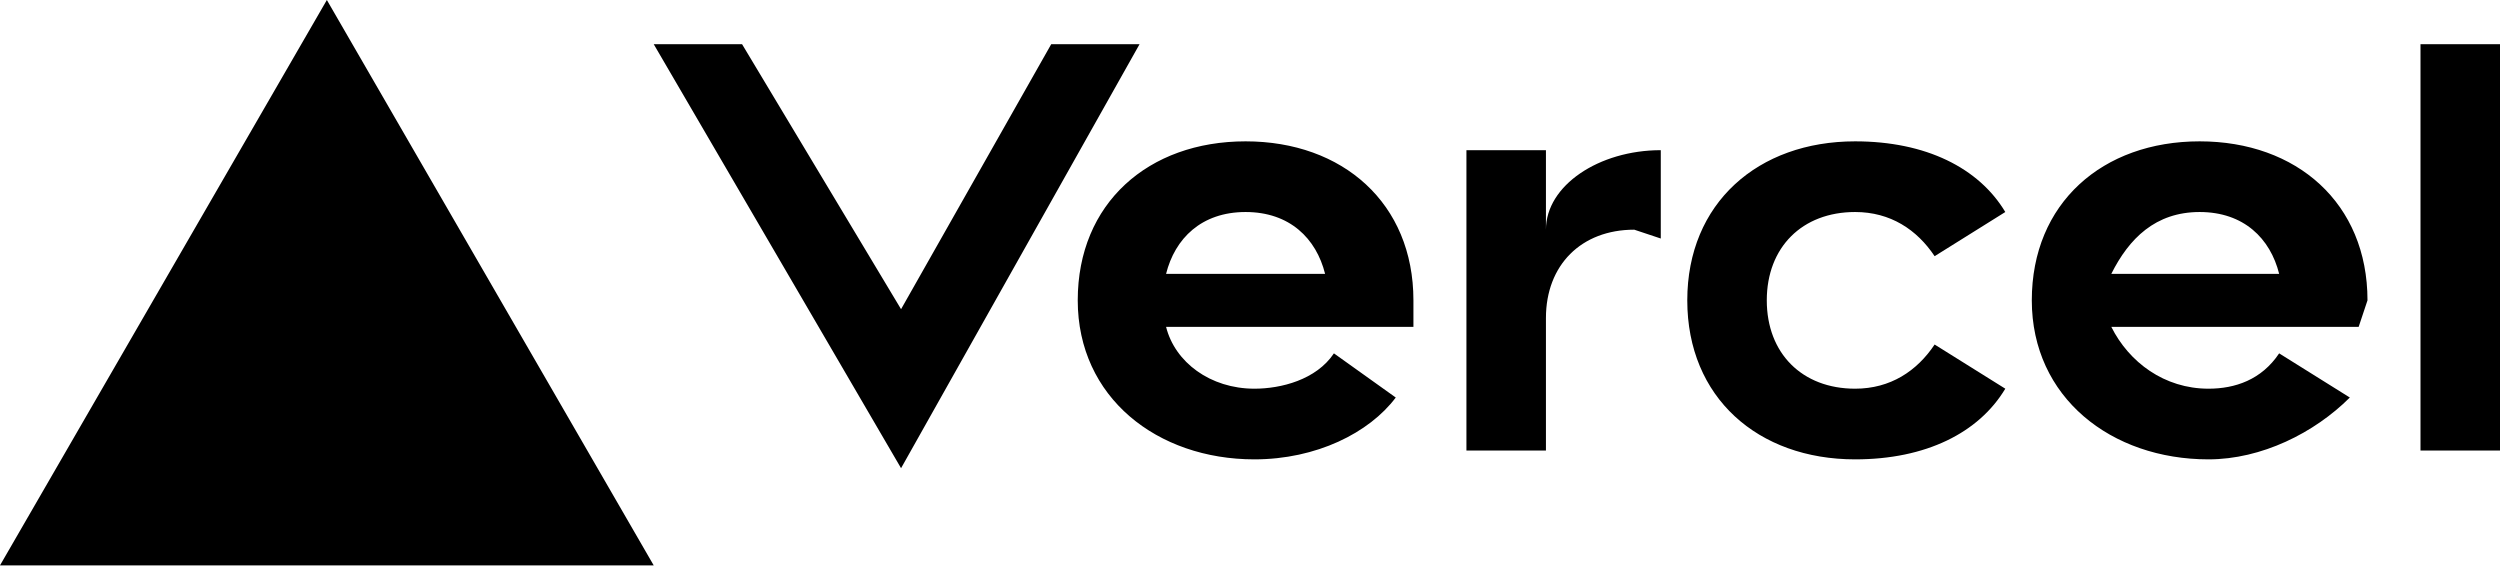
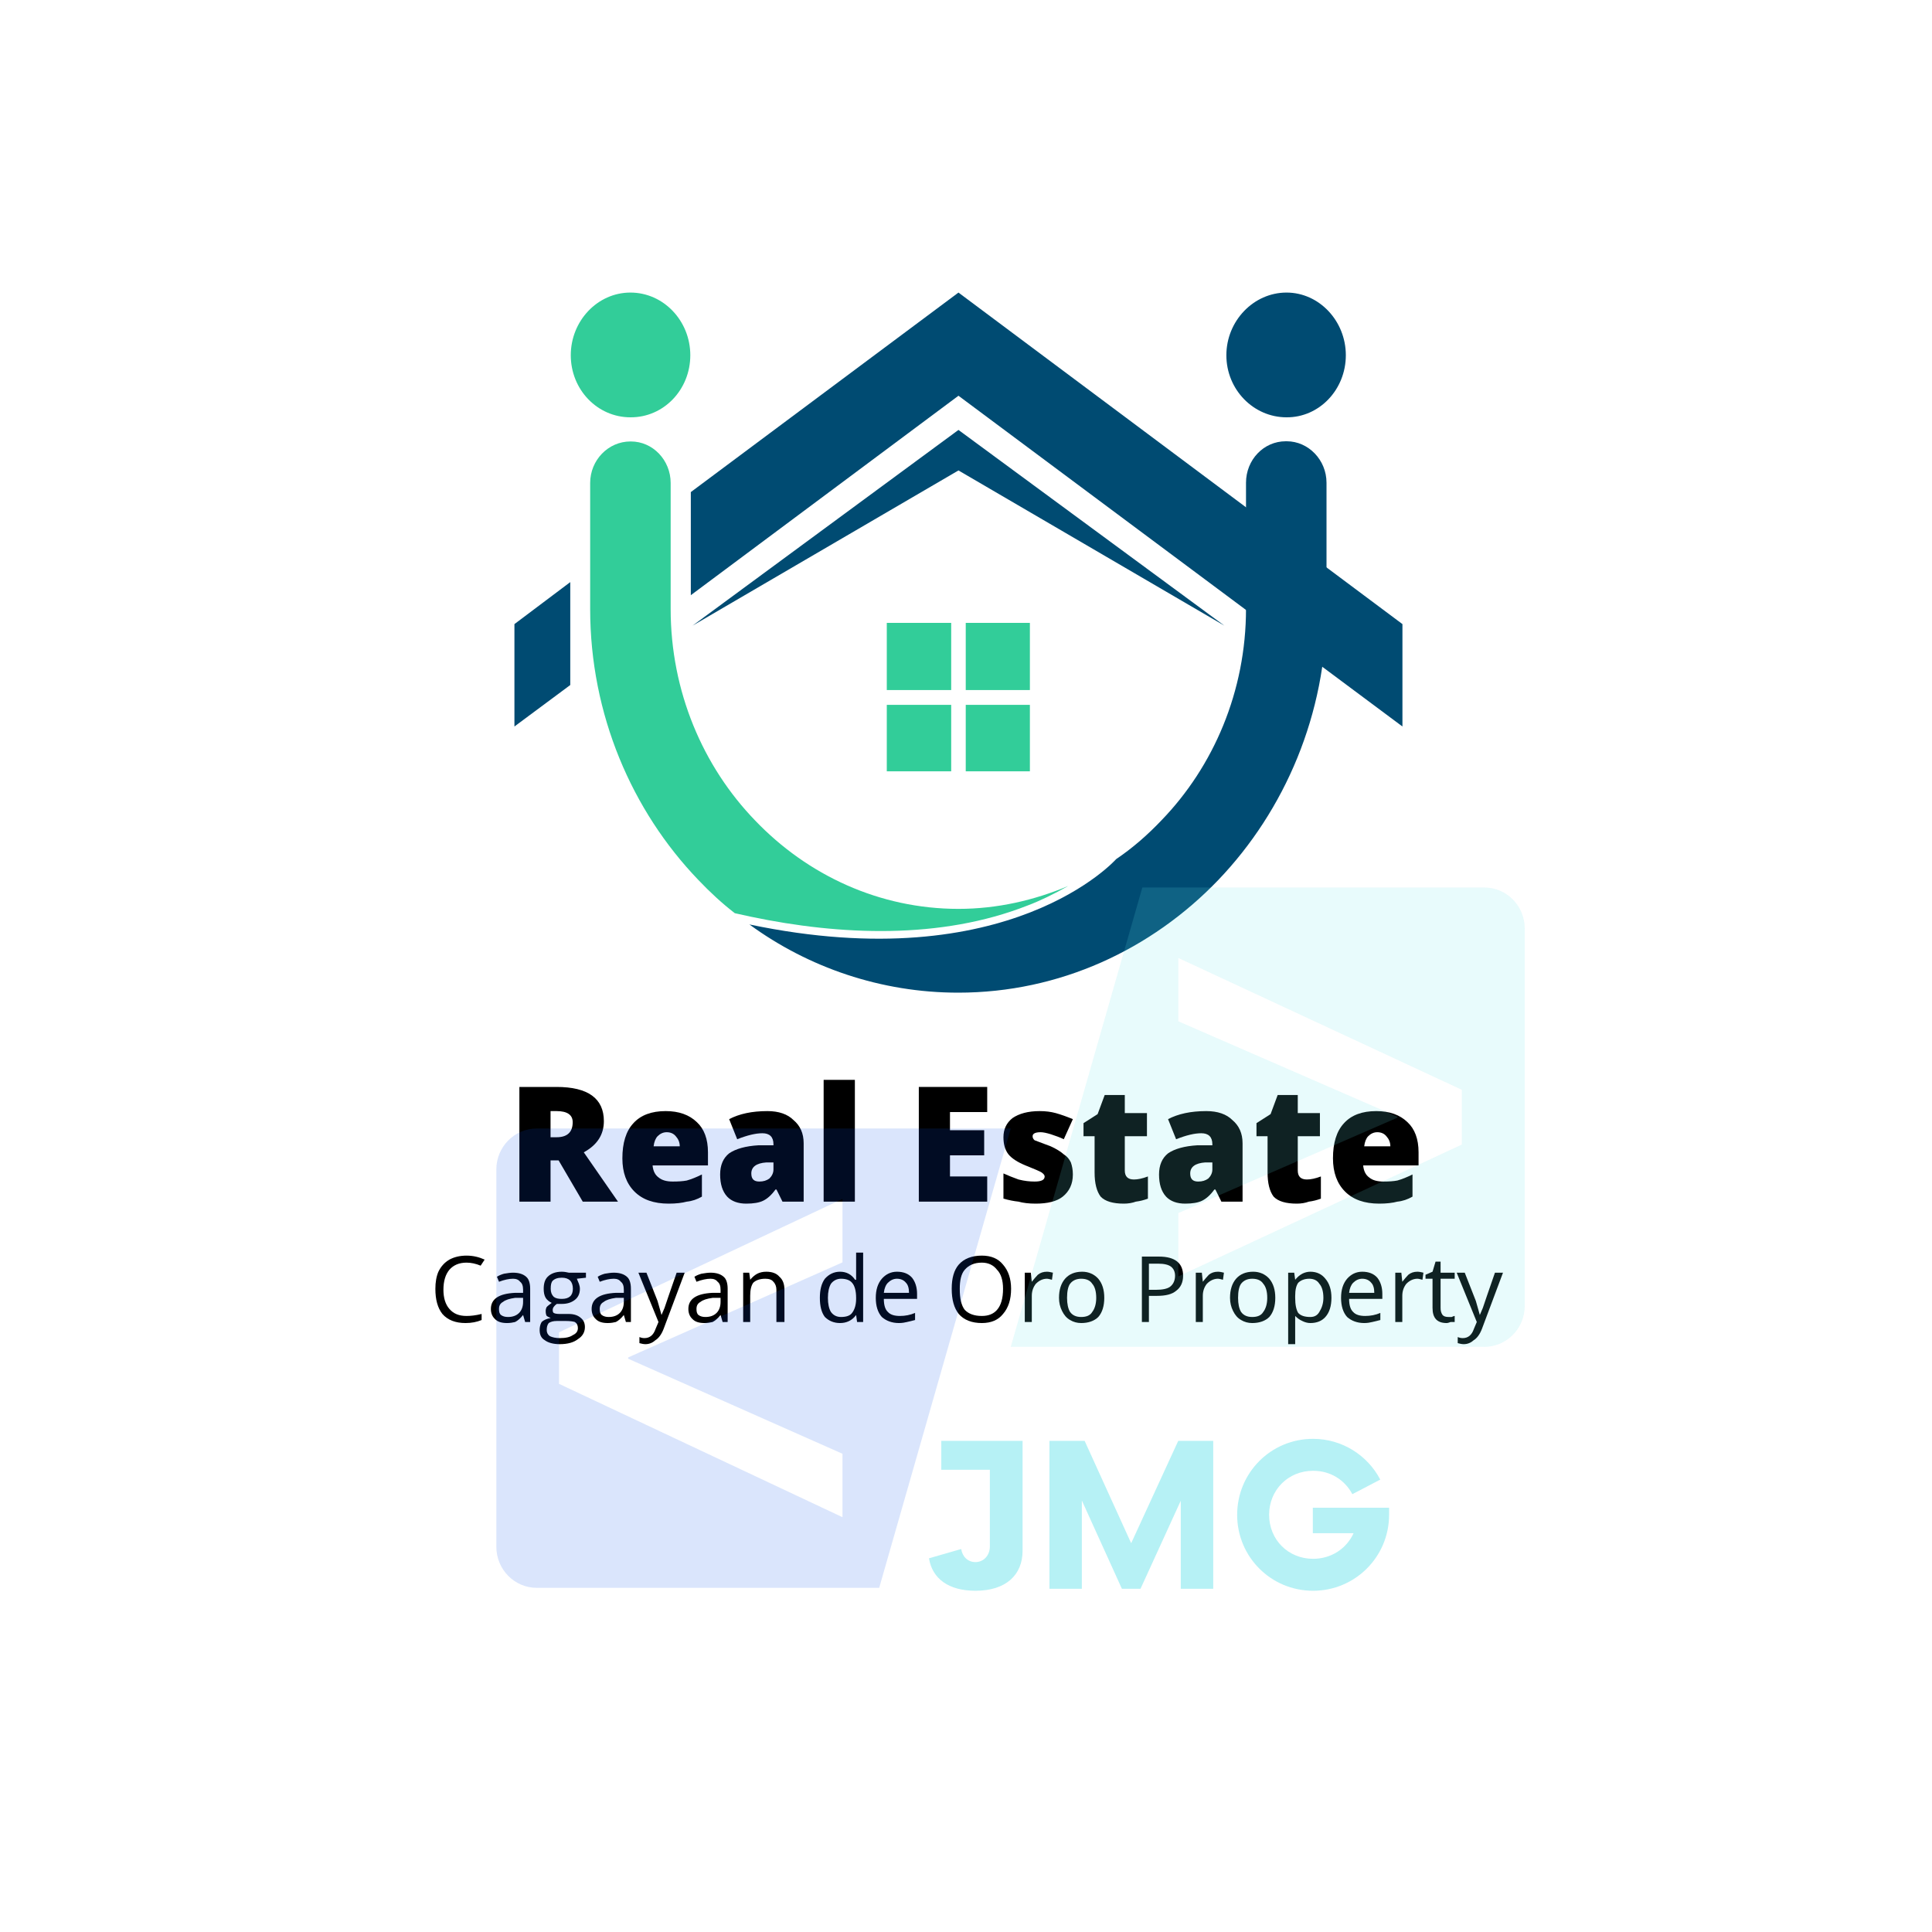
- <svg xmlns="http://www.w3.org/2000/svg" fill="none" viewBox="0 0 283 64">
-   <path fill="black" d="M141 16c-11 0-19 7-19 18s9 18 20 18c7 0 13-3 16-7l-7-5c-2 3-6 4-9 4-5 0-9-3-10-7h28v-3c0-11-8-18-19-18zm-9 15c1-4 4-7 9-7s8 3 9 7h-18zm117-15c-11 0-19 7-19 18s9 18 20 18c6 0 12-3 16-7l-8-5c-2 3-5 4-8 4-5 0-9-3-11-7h28l1-3c0-11-8-18-19-18zm-10 15c2-4 5-7 10-7s8 3 9 7h-19zm-39 3c0 6 4 10 10 10 4 0 7-2 9-5l8 5c-3 5-9 8-17 8-11 0-19-7-19-18s8-18 19-18c8 0 14 3 17 8l-8 5c-2-3-5-5-9-5-6 0-10 4-10 10zm83-29v46h-9V5h9zM37 0l37 64H0L37 0zm92 5-27 48L74 5h10l18 30 17-30h10zm59 12v10l-3-1c-6 0-10 4-10 10v15h-9V17h9v9c0-5 6-9 13-9z" />
+ <svg xmlns="http://www.w3.org/2000/svg" width="40" zoomAndPan="magnify" viewBox="0 0 30 30" height="40" preserveAspectRatio="xMidYMid meet" version="1.0">
+   <defs>
+     <filter x="0%" y="0%" width="100%" height="100%" id="ef9c2f9bbb">
+       <feColorMatrix values="0 0 0 0 1 0 0 0 0 1 0 0 0 0 1 0 0 0 1 0" color-interpolation-filters="sRGB" />
+     </filter>
+     <g />
+     <clipPath id="dfd286fbe4">
+       <path d="M 7.988 4.535 L 21.777 4.535 L 21.777 12 L 7.988 12 Z M 7.988 4.535 " clip-rule="nonzero" />
+     </clipPath>
+     <clipPath id="c1965c759f">
+       <path d="M 19 4.535 L 21 4.535 L 21 7 L 19 7 Z M 19 4.535 " clip-rule="nonzero" />
+     </clipPath>
+     <clipPath id="f08d1e03c1">
+       <path d="M 8 4.535 L 11 4.535 L 11 7 L 8 7 Z M 8 4.535 " clip-rule="nonzero" />
+     </clipPath>
+     <clipPath id="34a3458463">
+       <path d="M 11 6 L 21 6 L 21 15.422 L 11 15.422 Z M 11 6 " clip-rule="nonzero" />
+     </clipPath>
+     <mask id="79a1af9e7f">
+       <g filter="url(#ef9c2f9bbb)">
+         <rect x="-3" width="36" fill="#000000" y="-3" height="36" fill-opacity="0.149" />
+       </g>
+     </mask>
+     <clipPath id="a3781ebdb7">
+       <path d="M 0.707 4 L 9 4 L 9 11.664 L 0.707 11.664 Z M 0.707 4 " clip-rule="nonzero" />
+     </clipPath>
+     <clipPath id="2aa1578a4a">
+       <path d="M 8 0.777 L 16.672 0.777 L 16.672 8 L 8 8 Z M 8 0.777 " clip-rule="nonzero" />
+     </clipPath>
+     <clipPath id="1e0247d07b">
+       <rect x="0" width="17" y="0" height="12" />
+     </clipPath>
+     <mask id="14f68a769e">
+       <g filter="url(#ef9c2f9bbb)">
+         <rect x="-3" width="36" fill="#000000" y="-3" height="36" fill-opacity="0.467" />
+       </g>
+     </mask>
+     <clipPath id="424d0241ba">
+       <path d="M 0.188 1 L 2 1 L 2 4 L 0.188 4 Z M 0.188 1 " clip-rule="nonzero" />
+     </clipPath>
+     <clipPath id="77107f1fa6">
+       <path d="M 5 1 L 7.852 1 L 7.852 4 L 5 4 Z M 5 1 " clip-rule="nonzero" />
+     </clipPath>
+     <clipPath id="618a1cbcc1">
+       <rect x="0" width="8" y="0" height="5" />
+     </clipPath>
+   </defs>
+   <g clip-path="url(#dfd286fbe4)">
+     <path fill="#004b72" d="M 10.727 7.641 L 14.883 4.543 L 21.777 9.691 L 21.777 11.281 L 14.883 6.145 L 10.727 9.242 Z M 7.988 9.691 L 8.855 9.039 L 8.855 10.637 L 7.988 11.281 Z M 7.988 9.691 " fill-opacity="1" fill-rule="nonzero" />
+   </g>
+   <g clip-path="url(#c1965c759f)">
+     <path fill="#004b72" d="M 20.898 5.516 C 20.898 4.984 20.484 4.543 19.977 4.543 C 19.465 4.543 19.043 4.984 19.043 5.516 C 19.043 6.051 19.465 6.48 19.977 6.48 C 20.484 6.484 20.898 6.051 20.898 5.516 Z M 20.898 5.516 " fill-opacity="1" fill-rule="nonzero" />
+   </g>
+   <path fill="#004b72" d="M 10.754 9.715 L 14.883 7.305 L 19.012 9.715 L 14.883 6.676 Z M 10.754 9.715 " fill-opacity="1" fill-rule="nonzero" />
+   <path fill="#32cd99" d="M 13.77 9.672 L 14.77 9.672 L 14.77 10.715 L 13.77 10.715 Z M 13.77 9.672 " fill-opacity="1" fill-rule="nonzero" />
+   <path fill="#32cd99" d="M 14.996 9.672 L 15.992 9.672 L 15.992 10.715 L 14.996 10.715 Z M 14.996 9.672 " fill-opacity="1" fill-rule="nonzero" />
+   <path fill="#32cd99" d="M 13.77 10.945 L 14.77 10.945 L 14.77 11.977 L 13.77 11.977 Z M 13.77 10.945 " fill-opacity="1" fill-rule="nonzero" />
+   <path fill="#32cd99" d="M 14.996 10.945 L 15.992 10.945 L 15.992 11.977 L 14.996 11.977 Z M 14.996 10.945 " fill-opacity="1" fill-rule="nonzero" />
+   <g clip-path="url(#f08d1e03c1)">
+     <path fill="#32cd99" d="M 10.719 5.516 C 10.719 4.984 10.305 4.543 9.789 4.543 C 9.277 4.543 8.863 4.984 8.863 5.516 C 8.863 6.051 9.277 6.48 9.789 6.48 C 10.305 6.484 10.719 6.051 10.719 5.516 Z M 10.719 5.516 " fill-opacity="1" fill-rule="nonzero" />
+   </g>
+   <path fill="#32cd99" d="M 14.883 14.113 C 13.656 14.113 12.539 13.59 11.727 12.742 C 10.914 11.902 10.414 10.734 10.414 9.457 C 10.414 8.117 10.414 9.008 10.414 7.672 L 10.414 7.5 C 10.414 7.145 10.137 6.855 9.797 6.855 L 9.789 6.855 C 9.445 6.855 9.164 7.145 9.164 7.5 L 9.164 7.672 C 9.164 8.957 9.164 8.008 9.164 9.297 L 9.164 9.457 C 9.164 11.094 9.812 12.59 10.844 13.664 C 11.023 13.852 11.207 14.023 11.41 14.18 L 11.656 14.234 C 13.051 14.527 14.609 14.59 15.953 14.062 C 16.141 13.992 16.367 13.883 16.586 13.758 C 16.059 13.98 15.484 14.113 14.883 14.113 Z M 14.883 14.113 " fill-opacity="1" fill-rule="nonzero" />
+   <g clip-path="url(#34a3458463)">
+     <path fill="#004b72" d="M 17.332 13.34 C 17.332 13.34 15.684 15.203 11.637 14.355 C 12.551 15.023 13.68 15.414 14.879 15.414 C 16.453 15.414 17.879 14.746 18.918 13.664 C 19.949 12.586 20.598 11.09 20.598 9.453 L 20.598 9.293 C 20.598 8.008 20.598 8.953 20.598 7.668 L 20.598 7.496 C 20.598 7.141 20.316 6.852 19.98 6.852 L 19.965 6.852 C 19.621 6.852 19.348 7.141 19.348 7.496 L 19.348 7.668 C 19.348 9.004 19.348 8.117 19.348 9.453 C 19.348 10.734 18.844 11.902 18.035 12.738 C 17.82 12.965 17.582 13.172 17.332 13.34 Z M 17.332 13.34 " fill-opacity="1" fill-rule="nonzero" />
+   </g>
+   <g fill="#000000" fill-opacity="1">
+     <g transform="translate(7.876881, 18.659)">
+       <g>
+         <path d="M 0.672 -0.641 L 0.672 0 L 0.188 0 L 0.188 -1.781 L 0.766 -1.781 C 1.254 -1.781 1.5 -1.602 1.5 -1.25 C 1.5 -1.039 1.395 -0.879 1.188 -0.766 L 1.719 0 L 1.172 0 L 0.797 -0.641 Z M 0.672 -1 L 0.766 -1 C 0.93 -1 1.016 -1.078 1.016 -1.234 C 1.016 -1.348 0.93 -1.406 0.766 -1.406 L 0.672 -1.406 Z M 0.672 -1 " />
+       </g>
+     </g>
+   </g>
+   <g fill="#000000" fill-opacity="1">
+     <g transform="translate(9.555247, 18.659)">
+       <g>
+         <path d="M 0.828 0.031 C 0.598 0.031 0.422 -0.031 0.297 -0.156 C 0.172 -0.281 0.109 -0.453 0.109 -0.672 C 0.109 -0.91 0.164 -1.094 0.281 -1.219 C 0.395 -1.344 0.562 -1.406 0.781 -1.406 C 0.988 -1.406 1.148 -1.348 1.266 -1.234 C 1.379 -1.129 1.438 -0.973 1.438 -0.766 L 1.438 -0.562 L 0.578 -0.562 C 0.586 -0.477 0.617 -0.414 0.672 -0.375 C 0.723 -0.332 0.797 -0.312 0.891 -0.312 C 0.973 -0.312 1.047 -0.316 1.109 -0.328 C 1.18 -0.348 1.258 -0.379 1.344 -0.422 L 1.344 -0.078 C 1.27 -0.035 1.191 -0.008 1.109 0 C 1.035 0.02 0.941 0.031 0.828 0.031 Z M 0.797 -1.078 C 0.742 -1.078 0.695 -1.055 0.656 -1.016 C 0.625 -0.984 0.602 -0.93 0.594 -0.859 L 1 -0.859 C 1 -0.922 0.977 -0.973 0.938 -1.016 C 0.906 -1.055 0.859 -1.078 0.797 -1.078 Z M 0.797 -1.078 " />
+       </g>
+     </g>
+   </g>
+   <g fill="#000000" fill-opacity="1">
+     <g transform="translate(11.0883, 18.659)">
+       <g>
+         <path d="M 1.062 0 L 0.969 -0.188 L 0.953 -0.188 C 0.891 -0.102 0.828 -0.047 0.766 -0.016 C 0.703 0.016 0.613 0.031 0.5 0.031 C 0.375 0.031 0.273 -0.004 0.203 -0.078 C 0.129 -0.16 0.094 -0.273 0.094 -0.422 C 0.094 -0.566 0.141 -0.676 0.234 -0.75 C 0.336 -0.82 0.488 -0.863 0.688 -0.875 L 0.922 -0.875 L 0.922 -0.891 C 0.922 -1.004 0.863 -1.062 0.75 -1.062 C 0.645 -1.062 0.516 -1.031 0.359 -0.969 L 0.234 -1.281 C 0.391 -1.363 0.586 -1.406 0.828 -1.406 C 1.004 -1.406 1.141 -1.359 1.234 -1.266 C 1.336 -1.18 1.391 -1.062 1.391 -0.906 L 1.391 0 Z M 0.703 -0.312 C 0.766 -0.312 0.816 -0.328 0.859 -0.359 C 0.898 -0.398 0.922 -0.445 0.922 -0.5 L 0.922 -0.609 L 0.812 -0.609 C 0.656 -0.598 0.578 -0.539 0.578 -0.438 C 0.578 -0.352 0.617 -0.312 0.703 -0.312 Z M 0.703 -0.312 " />
+       </g>
+     </g>
+   </g>
+   <g fill="#000000" fill-opacity="1">
+     <g transform="translate(12.63346, 18.659)">
+       <g>
+         <path d="M 0.641 0 L 0.156 0 L 0.156 -1.891 L 0.641 -1.891 Z M 0.641 0 " />
+       </g>
+     </g>
+   </g>
+   <g fill="#000000" fill-opacity="1">
+     <g transform="translate(13.43511, 18.659)">
+       <g />
+     </g>
+   </g>
+   <g fill="#000000" fill-opacity="1">
+     <g transform="translate(14.07933, 18.659)">
+       <g>
+         <path d="M 1.25 0 L 0.188 0 L 0.188 -1.781 L 1.25 -1.781 L 1.25 -1.391 L 0.672 -1.391 L 0.672 -1.109 L 1.203 -1.109 L 1.203 -0.719 L 0.672 -0.719 L 0.672 -0.391 L 1.25 -0.391 Z M 1.25 0 " />
+       </g>
+     </g>
+   </g>
+   <g fill="#000000" fill-opacity="1">
+     <g transform="translate(15.44042, 18.659)">
+       <g>
+         <path d="M 1.219 -0.422 C 1.219 -0.273 1.164 -0.16 1.062 -0.078 C 0.969 -0.004 0.828 0.031 0.641 0.031 C 0.535 0.031 0.445 0.02 0.375 0 C 0.301 -0.008 0.223 -0.023 0.141 -0.047 L 0.141 -0.438 C 0.211 -0.406 0.289 -0.375 0.375 -0.344 C 0.469 -0.32 0.551 -0.312 0.625 -0.312 C 0.727 -0.312 0.781 -0.336 0.781 -0.391 C 0.781 -0.41 0.766 -0.43 0.734 -0.453 C 0.703 -0.473 0.617 -0.508 0.484 -0.562 C 0.359 -0.613 0.27 -0.672 0.219 -0.734 C 0.164 -0.805 0.141 -0.895 0.141 -1 C 0.141 -1.125 0.188 -1.223 0.281 -1.297 C 0.383 -1.367 0.523 -1.406 0.703 -1.406 C 0.797 -1.406 0.879 -1.395 0.953 -1.375 C 1.035 -1.352 1.125 -1.32 1.219 -1.281 L 1.078 -0.969 C 1.016 -1 0.945 -1.023 0.875 -1.047 C 0.812 -1.066 0.758 -1.078 0.719 -1.078 C 0.633 -1.078 0.594 -1.055 0.594 -1.016 C 0.594 -0.992 0.602 -0.973 0.625 -0.953 C 0.656 -0.941 0.738 -0.91 0.875 -0.859 C 0.969 -0.816 1.035 -0.773 1.078 -0.734 C 1.129 -0.703 1.164 -0.66 1.188 -0.609 C 1.207 -0.555 1.219 -0.492 1.219 -0.422 Z M 1.219 -0.422 " />
+       </g>
+     </g>
+   </g>
+   <g fill="#000000" fill-opacity="1">
+     <g transform="translate(16.76277, 18.659)">
+       <g>
+         <path d="M 0.844 -0.344 C 0.906 -0.344 0.977 -0.359 1.062 -0.391 L 1.062 -0.047 C 1 -0.023 0.938 -0.008 0.875 0 C 0.82 0.02 0.758 0.031 0.688 0.031 C 0.52 0.031 0.398 -0.004 0.328 -0.078 C 0.266 -0.16 0.234 -0.285 0.234 -0.453 L 0.234 -1.016 L 0.062 -1.016 L 0.062 -1.219 L 0.281 -1.359 L 0.391 -1.656 L 0.703 -1.656 L 0.703 -1.375 L 1.047 -1.375 L 1.047 -1.016 L 0.703 -1.016 L 0.703 -0.484 C 0.703 -0.391 0.75 -0.344 0.844 -0.344 Z M 0.844 -0.344 " />
+       </g>
+     </g>
+   </g>
+   <g fill="#000000" fill-opacity="1">
+     <g transform="translate(17.90348, 18.659)">
+       <g>
+         <path d="M 1.062 0 L 0.969 -0.188 L 0.953 -0.188 C 0.891 -0.102 0.828 -0.047 0.766 -0.016 C 0.703 0.016 0.613 0.031 0.5 0.031 C 0.375 0.031 0.273 -0.004 0.203 -0.078 C 0.129 -0.16 0.094 -0.273 0.094 -0.422 C 0.094 -0.566 0.141 -0.676 0.234 -0.75 C 0.336 -0.82 0.488 -0.863 0.688 -0.875 L 0.922 -0.875 L 0.922 -0.891 C 0.922 -1.004 0.863 -1.062 0.75 -1.062 C 0.645 -1.062 0.516 -1.031 0.359 -0.969 L 0.234 -1.281 C 0.391 -1.363 0.586 -1.406 0.828 -1.406 C 1.004 -1.406 1.141 -1.359 1.234 -1.266 C 1.336 -1.18 1.391 -1.062 1.391 -0.906 L 1.391 0 Z M 0.703 -0.312 C 0.766 -0.312 0.816 -0.328 0.859 -0.359 C 0.898 -0.398 0.922 -0.445 0.922 -0.5 L 0.922 -0.609 L 0.812 -0.609 C 0.656 -0.598 0.578 -0.539 0.578 -0.438 C 0.578 -0.352 0.617 -0.312 0.703 -0.312 Z M 0.703 -0.312 " />
+       </g>
+     </g>
+   </g>
+   <g fill="#000000" fill-opacity="1">
+     <g transform="translate(19.44864, 18.659)">
+       <g>
+         <path d="M 0.844 -0.344 C 0.906 -0.344 0.977 -0.359 1.062 -0.391 L 1.062 -0.047 C 1 -0.023 0.938 -0.008 0.875 0 C 0.82 0.02 0.758 0.031 0.688 0.031 C 0.52 0.031 0.398 -0.004 0.328 -0.078 C 0.266 -0.16 0.234 -0.285 0.234 -0.453 L 0.234 -1.016 L 0.062 -1.016 L 0.062 -1.219 L 0.281 -1.359 L 0.391 -1.656 L 0.703 -1.656 L 0.703 -1.375 L 1.047 -1.375 L 1.047 -1.016 L 0.703 -1.016 L 0.703 -0.484 C 0.703 -0.391 0.75 -0.344 0.844 -0.344 Z M 0.844 -0.344 " />
+       </g>
+     </g>
+   </g>
+   <g fill="#000000" fill-opacity="1">
+     <g transform="translate(20.58935, 18.659)">
+       <g>
+         <path d="M 0.828 0.031 C 0.598 0.031 0.422 -0.031 0.297 -0.156 C 0.172 -0.281 0.109 -0.453 0.109 -0.672 C 0.109 -0.91 0.164 -1.094 0.281 -1.219 C 0.395 -1.344 0.562 -1.406 0.781 -1.406 C 0.988 -1.406 1.148 -1.348 1.266 -1.234 C 1.379 -1.129 1.438 -0.973 1.438 -0.766 L 1.438 -0.562 L 0.578 -0.562 C 0.586 -0.477 0.617 -0.414 0.672 -0.375 C 0.723 -0.332 0.797 -0.312 0.891 -0.312 C 0.973 -0.312 1.047 -0.316 1.109 -0.328 C 1.18 -0.348 1.258 -0.379 1.344 -0.422 L 1.344 -0.078 C 1.27 -0.035 1.191 -0.008 1.109 0 C 1.035 0.02 0.941 0.031 0.828 0.031 Z M 0.797 -1.078 C 0.742 -1.078 0.695 -1.055 0.656 -1.016 C 0.625 -0.984 0.602 -0.93 0.594 -0.859 L 1 -0.859 C 1 -0.922 0.977 -0.973 0.938 -1.016 C 0.906 -1.055 0.859 -1.078 0.797 -1.078 Z M 0.797 -1.078 " />
+       </g>
+     </g>
+   </g>
+   <g fill="#000000" fill-opacity="1">
+     <g transform="translate(6.666513, 20.52813)">
+       <g>
+         <path d="M 0.578 -0.922 C 0.461 -0.922 0.375 -0.883 0.312 -0.812 C 0.25 -0.738 0.219 -0.633 0.219 -0.5 C 0.219 -0.375 0.25 -0.273 0.312 -0.203 C 0.375 -0.129 0.461 -0.094 0.578 -0.094 C 0.641 -0.094 0.719 -0.102 0.812 -0.125 L 0.812 -0.031 C 0.738 0 0.656 0.016 0.562 0.016 C 0.406 0.016 0.285 -0.031 0.203 -0.125 C 0.129 -0.219 0.094 -0.348 0.094 -0.516 C 0.094 -0.617 0.109 -0.707 0.141 -0.781 C 0.18 -0.863 0.238 -0.926 0.312 -0.969 C 0.383 -1.008 0.473 -1.031 0.578 -1.031 C 0.68 -1.031 0.773 -1.008 0.859 -0.969 L 0.797 -0.875 C 0.723 -0.906 0.648 -0.922 0.578 -0.922 Z M 0.578 -0.922 " />
+       </g>
+     </g>
+   </g>
+   <g fill="#000000" fill-opacity="1">
+     <g transform="translate(7.560441, 20.52813)">
+       <g>
+         <path d="M 0.594 0 L 0.562 -0.109 C 0.52 -0.055 0.477 -0.02 0.438 0 C 0.406 0.008 0.363 0.016 0.312 0.016 C 0.227 0.016 0.164 -0.004 0.125 -0.047 C 0.082 -0.086 0.062 -0.141 0.062 -0.203 C 0.062 -0.359 0.188 -0.441 0.438 -0.453 L 0.562 -0.453 L 0.562 -0.5 C 0.562 -0.562 0.547 -0.602 0.516 -0.625 C 0.492 -0.656 0.457 -0.672 0.406 -0.672 C 0.344 -0.672 0.27 -0.656 0.188 -0.625 L 0.156 -0.703 C 0.188 -0.723 0.223 -0.738 0.266 -0.75 C 0.316 -0.758 0.363 -0.766 0.406 -0.766 C 0.5 -0.766 0.566 -0.742 0.609 -0.703 C 0.648 -0.672 0.672 -0.609 0.672 -0.516 L 0.672 0 Z M 0.328 -0.078 C 0.398 -0.078 0.457 -0.098 0.5 -0.141 C 0.539 -0.18 0.562 -0.238 0.562 -0.312 L 0.562 -0.375 L 0.438 -0.375 C 0.352 -0.363 0.289 -0.344 0.25 -0.312 C 0.207 -0.289 0.188 -0.254 0.188 -0.203 C 0.188 -0.16 0.195 -0.129 0.219 -0.109 C 0.25 -0.086 0.285 -0.078 0.328 -0.078 Z M 0.328 -0.078 " />
+       </g>
+     </g>
+   </g>
+   <g fill="#000000" fill-opacity="1">
+     <g transform="translate(8.348509, 20.52813)">
+       <g>
+         <path d="M 0.75 -0.766 L 0.75 -0.688 L 0.609 -0.672 C 0.617 -0.648 0.629 -0.625 0.641 -0.594 C 0.648 -0.57 0.656 -0.547 0.656 -0.516 C 0.656 -0.441 0.629 -0.383 0.578 -0.344 C 0.523 -0.301 0.457 -0.281 0.375 -0.281 C 0.344 -0.281 0.316 -0.281 0.297 -0.281 C 0.254 -0.25 0.234 -0.219 0.234 -0.188 C 0.234 -0.164 0.238 -0.148 0.25 -0.141 C 0.27 -0.129 0.301 -0.125 0.344 -0.125 L 0.484 -0.125 C 0.566 -0.125 0.629 -0.102 0.672 -0.062 C 0.711 -0.031 0.734 0.016 0.734 0.078 C 0.734 0.16 0.695 0.223 0.625 0.266 C 0.562 0.316 0.469 0.344 0.344 0.344 C 0.238 0.344 0.16 0.32 0.109 0.281 C 0.055 0.25 0.031 0.195 0.031 0.125 C 0.031 0.082 0.039 0.039 0.062 0 C 0.094 -0.031 0.141 -0.051 0.203 -0.062 C 0.18 -0.07 0.16 -0.082 0.141 -0.094 C 0.129 -0.113 0.125 -0.141 0.125 -0.172 C 0.125 -0.191 0.129 -0.211 0.141 -0.234 C 0.16 -0.254 0.188 -0.273 0.219 -0.297 C 0.176 -0.316 0.145 -0.344 0.125 -0.375 C 0.102 -0.414 0.094 -0.461 0.094 -0.516 C 0.094 -0.598 0.113 -0.66 0.156 -0.703 C 0.207 -0.754 0.281 -0.781 0.375 -0.781 C 0.414 -0.781 0.453 -0.773 0.484 -0.766 Z M 0.141 0.125 C 0.141 0.164 0.156 0.195 0.188 0.219 C 0.227 0.238 0.281 0.25 0.344 0.25 C 0.438 0.25 0.504 0.234 0.547 0.203 C 0.598 0.18 0.625 0.145 0.625 0.094 C 0.625 0.051 0.609 0.02 0.578 0 C 0.555 -0.008 0.508 -0.016 0.438 -0.016 L 0.297 -0.016 C 0.242 -0.016 0.203 -0.004 0.172 0.016 C 0.148 0.047 0.141 0.082 0.141 0.125 Z M 0.203 -0.516 C 0.203 -0.461 0.219 -0.422 0.25 -0.391 C 0.281 -0.367 0.32 -0.359 0.375 -0.359 C 0.488 -0.359 0.547 -0.41 0.547 -0.516 C 0.547 -0.629 0.488 -0.688 0.375 -0.688 C 0.312 -0.688 0.266 -0.672 0.234 -0.641 C 0.211 -0.617 0.203 -0.578 0.203 -0.516 Z M 0.203 -0.516 " />
+       </g>
+     </g>
+   </g>
+   <g fill="#000000" fill-opacity="1">
+     <g transform="translate(9.124815, 20.52813)">
+       <g>
+         <path d="M 0.594 0 L 0.562 -0.109 C 0.52 -0.055 0.477 -0.02 0.438 0 C 0.406 0.008 0.363 0.016 0.312 0.016 C 0.227 0.016 0.164 -0.004 0.125 -0.047 C 0.082 -0.086 0.062 -0.141 0.062 -0.203 C 0.062 -0.359 0.188 -0.441 0.438 -0.453 L 0.562 -0.453 L 0.562 -0.5 C 0.562 -0.562 0.547 -0.602 0.516 -0.625 C 0.492 -0.656 0.457 -0.672 0.406 -0.672 C 0.344 -0.672 0.27 -0.656 0.188 -0.625 L 0.156 -0.703 C 0.188 -0.723 0.223 -0.738 0.266 -0.75 C 0.316 -0.758 0.363 -0.766 0.406 -0.766 C 0.5 -0.766 0.566 -0.742 0.609 -0.703 C 0.648 -0.672 0.672 -0.609 0.672 -0.516 L 0.672 0 Z M 0.328 -0.078 C 0.398 -0.078 0.457 -0.098 0.5 -0.141 C 0.539 -0.18 0.562 -0.238 0.562 -0.312 L 0.562 -0.375 L 0.438 -0.375 C 0.352 -0.363 0.289 -0.344 0.25 -0.312 C 0.207 -0.289 0.188 -0.254 0.188 -0.203 C 0.188 -0.16 0.195 -0.129 0.219 -0.109 C 0.25 -0.086 0.285 -0.078 0.328 -0.078 Z M 0.328 -0.078 " />
+       </g>
+     </g>
+   </g>
+   <g fill="#000000" fill-opacity="1">
+     <g transform="translate(9.912883, 20.52813)">
+       <g>
+         <path d="M 0 -0.766 L 0.125 -0.766 L 0.297 -0.328 C 0.328 -0.223 0.348 -0.148 0.359 -0.109 C 0.367 -0.129 0.383 -0.164 0.406 -0.219 C 0.426 -0.281 0.488 -0.461 0.594 -0.766 L 0.719 -0.766 L 0.391 0.109 C 0.359 0.191 0.316 0.25 0.266 0.281 C 0.223 0.32 0.172 0.344 0.109 0.344 C 0.078 0.344 0.047 0.336 0.016 0.328 L 0.016 0.234 C 0.035 0.242 0.062 0.25 0.094 0.25 C 0.176 0.25 0.234 0.203 0.266 0.109 L 0.312 0 Z M 0 -0.766 " />
+       </g>
+     </g>
+   </g>
+   <g fill="#000000" fill-opacity="1">
+     <g transform="translate(10.62692, 20.52813)">
+       <g>
+         <path d="M 0.594 0 L 0.562 -0.109 C 0.52 -0.055 0.477 -0.02 0.438 0 C 0.406 0.008 0.363 0.016 0.312 0.016 C 0.227 0.016 0.164 -0.004 0.125 -0.047 C 0.082 -0.086 0.062 -0.141 0.062 -0.203 C 0.062 -0.359 0.188 -0.441 0.438 -0.453 L 0.562 -0.453 L 0.562 -0.5 C 0.562 -0.562 0.547 -0.602 0.516 -0.625 C 0.492 -0.656 0.457 -0.672 0.406 -0.672 C 0.344 -0.672 0.27 -0.656 0.188 -0.625 L 0.156 -0.703 C 0.188 -0.723 0.223 -0.738 0.266 -0.75 C 0.316 -0.758 0.363 -0.766 0.406 -0.766 C 0.5 -0.766 0.566 -0.742 0.609 -0.703 C 0.648 -0.672 0.672 -0.609 0.672 -0.516 L 0.672 0 Z M 0.328 -0.078 C 0.398 -0.078 0.457 -0.098 0.5 -0.141 C 0.539 -0.18 0.562 -0.238 0.562 -0.312 L 0.562 -0.375 L 0.438 -0.375 C 0.352 -0.363 0.289 -0.344 0.25 -0.312 C 0.207 -0.289 0.188 -0.254 0.188 -0.203 C 0.188 -0.16 0.195 -0.129 0.219 -0.109 C 0.25 -0.086 0.285 -0.078 0.328 -0.078 Z M 0.328 -0.078 " />
+       </g>
+     </g>
+   </g>
+   <g fill="#000000" fill-opacity="1">
+     <g transform="translate(11.41499, 20.52813)">
+       <g>
+         <path d="M 0.641 0 L 0.641 -0.5 C 0.641 -0.551 0.625 -0.594 0.594 -0.625 C 0.57 -0.656 0.531 -0.672 0.469 -0.672 C 0.383 -0.672 0.32 -0.648 0.281 -0.609 C 0.25 -0.566 0.234 -0.5 0.234 -0.406 L 0.234 0 L 0.125 0 L 0.125 -0.766 L 0.219 -0.766 L 0.234 -0.656 C 0.266 -0.695 0.301 -0.727 0.344 -0.75 C 0.383 -0.77 0.43 -0.781 0.484 -0.781 C 0.578 -0.781 0.645 -0.754 0.688 -0.703 C 0.738 -0.66 0.766 -0.594 0.766 -0.5 L 0.766 0 Z M 0.641 0 " />
+       </g>
+     </g>
+   </g>
+   <g fill="#000000" fill-opacity="1">
+     <g transform="translate(12.2847, 20.52813)">
+       <g />
+     </g>
+   </g>
+   <g fill="#000000" fill-opacity="1">
+     <g transform="translate(12.65279, 20.52813)">
+       <g>
+         <path d="M 0.641 -0.109 C 0.578 -0.023 0.492 0.016 0.391 0.016 C 0.297 0.016 0.219 -0.016 0.156 -0.078 C 0.102 -0.148 0.078 -0.25 0.078 -0.375 C 0.078 -0.5 0.102 -0.598 0.156 -0.672 C 0.219 -0.742 0.297 -0.781 0.391 -0.781 C 0.492 -0.781 0.57 -0.738 0.625 -0.656 L 0.641 -0.656 L 0.641 -1.078 L 0.75 -1.078 L 0.75 0 L 0.656 0 Z M 0.406 -0.078 C 0.488 -0.078 0.547 -0.098 0.578 -0.141 C 0.617 -0.191 0.641 -0.266 0.641 -0.359 L 0.641 -0.375 C 0.641 -0.488 0.617 -0.566 0.578 -0.609 C 0.547 -0.648 0.488 -0.672 0.406 -0.672 C 0.344 -0.672 0.289 -0.645 0.25 -0.594 C 0.219 -0.539 0.203 -0.469 0.203 -0.375 C 0.203 -0.281 0.219 -0.207 0.25 -0.156 C 0.289 -0.102 0.344 -0.078 0.406 -0.078 Z M 0.406 -0.078 " />
+       </g>
+     </g>
+   </g>
+   <g fill="#000000" fill-opacity="1">
+     <g transform="translate(13.52111, 20.52813)">
+       <g>
+         <path d="M 0.438 0.016 C 0.332 0.016 0.242 -0.016 0.172 -0.078 C 0.109 -0.148 0.078 -0.25 0.078 -0.375 C 0.078 -0.5 0.109 -0.598 0.172 -0.672 C 0.234 -0.742 0.312 -0.781 0.406 -0.781 C 0.508 -0.781 0.586 -0.75 0.641 -0.688 C 0.691 -0.625 0.719 -0.539 0.719 -0.438 L 0.719 -0.359 L 0.203 -0.359 C 0.203 -0.266 0.223 -0.195 0.266 -0.156 C 0.305 -0.113 0.367 -0.094 0.453 -0.094 C 0.535 -0.094 0.613 -0.109 0.688 -0.141 L 0.688 -0.031 C 0.645 -0.02 0.602 -0.008 0.562 0 C 0.531 0.008 0.488 0.016 0.438 0.016 Z M 0.406 -0.672 C 0.352 -0.672 0.305 -0.648 0.266 -0.609 C 0.234 -0.578 0.211 -0.523 0.203 -0.453 L 0.594 -0.453 C 0.594 -0.523 0.578 -0.578 0.547 -0.609 C 0.516 -0.648 0.469 -0.672 0.406 -0.672 Z M 0.406 -0.672 " />
+       </g>
+     </g>
+   </g>
+   <g fill="#000000" fill-opacity="1">
+     <g transform="translate(14.3161, 20.52813)">
+       <g />
+     </g>
+   </g>
+   <g fill="#000000" fill-opacity="1">
+     <g transform="translate(14.68419, 20.52813)">
+       <g>
+         <path d="M 1.016 -0.516 C 1.016 -0.348 0.973 -0.219 0.891 -0.125 C 0.816 -0.031 0.707 0.016 0.562 0.016 C 0.406 0.016 0.285 -0.031 0.203 -0.125 C 0.129 -0.219 0.094 -0.348 0.094 -0.516 C 0.094 -0.68 0.129 -0.805 0.203 -0.891 C 0.285 -0.984 0.406 -1.031 0.562 -1.031 C 0.707 -1.031 0.816 -0.984 0.891 -0.891 C 0.973 -0.797 1.016 -0.672 1.016 -0.516 Z M 0.219 -0.516 C 0.219 -0.367 0.242 -0.258 0.297 -0.188 C 0.359 -0.125 0.445 -0.094 0.562 -0.094 C 0.664 -0.094 0.742 -0.125 0.797 -0.188 C 0.859 -0.258 0.891 -0.367 0.891 -0.516 C 0.891 -0.648 0.859 -0.75 0.797 -0.812 C 0.742 -0.883 0.664 -0.922 0.562 -0.922 C 0.445 -0.922 0.359 -0.883 0.297 -0.812 C 0.242 -0.75 0.219 -0.648 0.219 -0.516 Z M 0.219 -0.516 " />
+       </g>
+     </g>
+   </g>
+   <g fill="#000000" fill-opacity="1">
+     <g transform="translate(15.78776, 20.52813)">
+       <g>
+         <path d="M 0.469 -0.781 C 0.5 -0.781 0.531 -0.773 0.562 -0.766 L 0.547 -0.656 C 0.516 -0.664 0.488 -0.672 0.469 -0.672 C 0.406 -0.672 0.348 -0.645 0.297 -0.594 C 0.254 -0.539 0.234 -0.477 0.234 -0.406 L 0.234 0 L 0.125 0 L 0.125 -0.766 L 0.219 -0.766 L 0.234 -0.625 C 0.266 -0.664 0.297 -0.703 0.328 -0.734 C 0.367 -0.766 0.414 -0.781 0.469 -0.781 Z M 0.469 -0.781 " />
+       </g>
+     </g>
+   </g>
+   <g fill="#000000" fill-opacity="1">
+     <g transform="translate(16.36619, 20.52813)">
+       <g>
+         <path d="M 0.781 -0.375 C 0.781 -0.25 0.75 -0.148 0.688 -0.078 C 0.625 -0.016 0.535 0.016 0.422 0.016 C 0.359 0.016 0.301 0 0.25 -0.031 C 0.195 -0.062 0.156 -0.109 0.125 -0.172 C 0.094 -0.234 0.078 -0.301 0.078 -0.375 C 0.078 -0.5 0.109 -0.598 0.172 -0.672 C 0.234 -0.742 0.32 -0.781 0.438 -0.781 C 0.539 -0.781 0.625 -0.742 0.688 -0.672 C 0.75 -0.598 0.781 -0.5 0.781 -0.375 Z M 0.203 -0.375 C 0.203 -0.281 0.219 -0.207 0.25 -0.156 C 0.289 -0.102 0.348 -0.078 0.422 -0.078 C 0.504 -0.078 0.562 -0.102 0.594 -0.156 C 0.633 -0.207 0.656 -0.281 0.656 -0.375 C 0.656 -0.477 0.633 -0.551 0.594 -0.594 C 0.562 -0.645 0.504 -0.672 0.422 -0.672 C 0.348 -0.672 0.289 -0.645 0.25 -0.594 C 0.219 -0.551 0.203 -0.477 0.203 -0.375 Z M 0.203 -0.375 " />
+       </g>
+     </g>
+   </g>
+   <g fill="#000000" fill-opacity="1">
+     <g transform="translate(17.22206, 20.52813)">
+       <g />
+     </g>
+   </g>
+   <g fill="#000000" fill-opacity="1">
+     <g transform="translate(17.59015, 20.52813)">
+       <g>
+         <path d="M 0.781 -0.719 C 0.781 -0.613 0.742 -0.535 0.672 -0.484 C 0.609 -0.43 0.508 -0.406 0.375 -0.406 L 0.25 -0.406 L 0.25 0 L 0.141 0 L 0.141 -1.016 L 0.406 -1.016 C 0.656 -1.016 0.781 -0.914 0.781 -0.719 Z M 0.25 -0.5 L 0.359 -0.5 C 0.461 -0.5 0.535 -0.516 0.578 -0.547 C 0.629 -0.586 0.656 -0.645 0.656 -0.719 C 0.656 -0.781 0.633 -0.828 0.594 -0.859 C 0.551 -0.891 0.484 -0.906 0.391 -0.906 L 0.25 -0.906 Z M 0.25 -0.5 " />
+       </g>
+     </g>
+   </g>
+   <g fill="#000000" fill-opacity="1">
+     <g transform="translate(18.44325, 20.52813)">
+       <g>
+         <path d="M 0.469 -0.781 C 0.5 -0.781 0.531 -0.773 0.562 -0.766 L 0.547 -0.656 C 0.516 -0.664 0.488 -0.672 0.469 -0.672 C 0.406 -0.672 0.348 -0.645 0.297 -0.594 C 0.254 -0.539 0.234 -0.477 0.234 -0.406 L 0.234 0 L 0.125 0 L 0.125 -0.766 L 0.219 -0.766 L 0.234 -0.625 C 0.266 -0.664 0.297 -0.703 0.328 -0.734 C 0.367 -0.766 0.414 -0.781 0.469 -0.781 Z M 0.469 -0.781 " />
+       </g>
+     </g>
+   </g>
+   <g fill="#000000" fill-opacity="1">
+     <g transform="translate(19.02168, 20.52813)">
+       <g>
+         <path d="M 0.781 -0.375 C 0.781 -0.25 0.75 -0.148 0.688 -0.078 C 0.625 -0.016 0.535 0.016 0.422 0.016 C 0.359 0.016 0.301 0 0.25 -0.031 C 0.195 -0.062 0.156 -0.109 0.125 -0.172 C 0.094 -0.234 0.078 -0.301 0.078 -0.375 C 0.078 -0.5 0.109 -0.598 0.172 -0.672 C 0.234 -0.742 0.32 -0.781 0.438 -0.781 C 0.539 -0.781 0.625 -0.742 0.688 -0.672 C 0.75 -0.598 0.781 -0.5 0.781 -0.375 Z M 0.203 -0.375 C 0.203 -0.281 0.219 -0.207 0.25 -0.156 C 0.289 -0.102 0.348 -0.078 0.422 -0.078 C 0.504 -0.078 0.562 -0.102 0.594 -0.156 C 0.633 -0.207 0.656 -0.281 0.656 -0.375 C 0.656 -0.477 0.633 -0.551 0.594 -0.594 C 0.562 -0.645 0.504 -0.672 0.422 -0.672 C 0.348 -0.672 0.289 -0.645 0.25 -0.594 C 0.219 -0.551 0.203 -0.477 0.203 -0.375 Z M 0.203 -0.375 " />
+       </g>
+     </g>
+   </g>
+   <g fill="#000000" fill-opacity="1">
+     <g transform="translate(19.87755, 20.52813)">
+       <g>
+         <path d="M 0.469 0.016 C 0.426 0.016 0.383 0.004 0.344 -0.016 C 0.301 -0.035 0.266 -0.062 0.234 -0.094 C 0.234 -0.051 0.234 -0.008 0.234 0.031 L 0.234 0.344 L 0.125 0.344 L 0.125 -0.766 L 0.219 -0.766 L 0.234 -0.656 C 0.266 -0.695 0.301 -0.727 0.344 -0.75 C 0.383 -0.77 0.426 -0.781 0.469 -0.781 C 0.57 -0.781 0.648 -0.742 0.703 -0.672 C 0.766 -0.598 0.797 -0.5 0.797 -0.375 C 0.797 -0.25 0.766 -0.148 0.703 -0.078 C 0.648 -0.016 0.57 0.016 0.469 0.016 Z M 0.453 -0.672 C 0.379 -0.672 0.32 -0.648 0.281 -0.609 C 0.25 -0.566 0.234 -0.5 0.234 -0.406 L 0.234 -0.375 C 0.234 -0.27 0.25 -0.191 0.281 -0.141 C 0.32 -0.098 0.383 -0.078 0.469 -0.078 C 0.531 -0.078 0.578 -0.102 0.609 -0.156 C 0.648 -0.219 0.672 -0.289 0.672 -0.375 C 0.672 -0.477 0.648 -0.551 0.609 -0.594 C 0.578 -0.645 0.523 -0.672 0.453 -0.672 Z M 0.453 -0.672 " />
+       </g>
+     </g>
+   </g>
+   <g fill="#000000" fill-opacity="1">
+     <g transform="translate(20.74588, 20.52813)">
+       <g>
+         <path d="M 0.438 0.016 C 0.332 0.016 0.242 -0.016 0.172 -0.078 C 0.109 -0.148 0.078 -0.25 0.078 -0.375 C 0.078 -0.5 0.109 -0.598 0.172 -0.672 C 0.234 -0.742 0.312 -0.781 0.406 -0.781 C 0.508 -0.781 0.586 -0.75 0.641 -0.688 C 0.691 -0.625 0.719 -0.539 0.719 -0.438 L 0.719 -0.359 L 0.203 -0.359 C 0.203 -0.266 0.223 -0.195 0.266 -0.156 C 0.305 -0.113 0.367 -0.094 0.453 -0.094 C 0.535 -0.094 0.613 -0.109 0.688 -0.141 L 0.688 -0.031 C 0.645 -0.02 0.602 -0.008 0.562 0 C 0.531 0.008 0.488 0.016 0.438 0.016 Z M 0.406 -0.672 C 0.352 -0.672 0.305 -0.648 0.266 -0.609 C 0.234 -0.578 0.211 -0.523 0.203 -0.453 L 0.594 -0.453 C 0.594 -0.523 0.578 -0.578 0.547 -0.609 C 0.516 -0.648 0.469 -0.672 0.406 -0.672 Z M 0.406 -0.672 " />
+       </g>
+     </g>
+   </g>
+   <g fill="#000000" fill-opacity="1">
+     <g transform="translate(21.54087, 20.52813)">
+       <g>
+         <path d="M 0.469 -0.781 C 0.5 -0.781 0.531 -0.773 0.562 -0.766 L 0.547 -0.656 C 0.516 -0.664 0.488 -0.672 0.469 -0.672 C 0.406 -0.672 0.348 -0.645 0.297 -0.594 C 0.254 -0.539 0.234 -0.477 0.234 -0.406 L 0.234 0 L 0.125 0 L 0.125 -0.766 L 0.219 -0.766 L 0.234 -0.625 C 0.266 -0.664 0.297 -0.703 0.328 -0.734 C 0.367 -0.766 0.414 -0.781 0.469 -0.781 Z M 0.469 -0.781 " />
+       </g>
+     </g>
+   </g>
+   <g fill="#000000" fill-opacity="1">
+     <g transform="translate(22.11929, 20.52813)">
+       <g>
+         <path d="M 0.375 -0.078 C 0.395 -0.078 0.41 -0.078 0.422 -0.078 C 0.441 -0.086 0.457 -0.094 0.469 -0.094 L 0.469 0 C 0.457 0 0.438 0 0.406 0 C 0.383 0.008 0.363 0.016 0.344 0.016 C 0.195 0.016 0.125 -0.062 0.125 -0.219 L 0.125 -0.672 L 0.016 -0.672 L 0.016 -0.734 L 0.125 -0.781 L 0.172 -0.938 L 0.25 -0.938 L 0.25 -0.766 L 0.469 -0.766 L 0.469 -0.672 L 0.25 -0.672 L 0.25 -0.219 C 0.25 -0.176 0.258 -0.141 0.281 -0.109 C 0.301 -0.086 0.332 -0.078 0.375 -0.078 Z M 0.375 -0.078 " />
+       </g>
+     </g>
+   </g>
+   <g fill="#000000" fill-opacity="1">
+     <g transform="translate(22.61953, 20.52813)">
+       <g>
+         <path d="M 0 -0.766 L 0.125 -0.766 L 0.297 -0.328 C 0.328 -0.223 0.348 -0.148 0.359 -0.109 C 0.367 -0.129 0.383 -0.164 0.406 -0.219 C 0.426 -0.281 0.488 -0.461 0.594 -0.766 L 0.719 -0.766 L 0.391 0.109 C 0.359 0.191 0.316 0.25 0.266 0.281 C 0.223 0.32 0.172 0.344 0.109 0.344 C 0.078 0.344 0.047 0.336 0.016 0.328 L 0.016 0.234 C 0.035 0.242 0.062 0.25 0.094 0.25 C 0.176 0.25 0.234 0.203 0.266 0.109 L 0.312 0 Z M 0 -0.766 " />
+       </g>
+     </g>
+   </g>
+   <g mask="url(#79a1af9e7f)">
+     <g transform="matrix(1, 0, 0, 1, 7, 13)">
+       <g clip-path="url(#1e0247d07b)">
+         <g clip-path="url(#a3781ebdb7)">
+           <path fill="#0652e9" d="M 6.082 9.574 L 6.082 10.559 L 1.68 8.488 L 1.68 7.688 L 6.082 5.617 L 6.082 6.602 L 2.754 8.078 L 2.754 8.098 Z M 8.695 4.523 L 1.336 4.523 C 0.988 4.523 0.707 4.809 0.707 5.16 L 0.707 11.016 C 0.707 11.371 0.988 11.656 1.336 11.656 L 6.652 11.656 L 8.695 4.523 " fill-opacity="1" fill-rule="nonzero" />
+         </g>
+         <g clip-path="url(#2aa1578a4a)">
+           <path fill="#62e1e9" d="M 15.699 4.773 L 11.297 6.82 L 11.297 5.836 L 14.699 4.355 L 14.699 4.34 L 11.297 2.859 L 11.297 1.875 L 15.699 3.922 Z M 10.738 0.781 L 8.695 7.914 L 16.047 7.914 C 16.395 7.914 16.676 7.629 16.676 7.277 L 16.676 1.418 C 16.676 1.066 16.395 0.781 16.047 0.781 L 10.738 0.781 " fill-opacity="1" fill-rule="nonzero" />
+         </g>
+       </g>
+     </g>
+   </g>
+   <g mask="url(#14f68a769e)">
+     <g transform="matrix(1, 0, 0, 1, 14, 21)">
+       <g clip-path="url(#618a1cbcc1)">
+         <g clip-path="url(#424d0241ba)">
+           <g fill="#62e1e9" fill-opacity="1">
+             <g transform="translate(0.32737, 3.670196)">
+               <g>
+                 <path d="M 1.551 -2.297 L 0.289 -2.297 L 0.289 -1.848 L 1.043 -1.848 L 1.043 -0.656 C 1.043 -0.516 0.945 -0.414 0.82 -0.414 C 0.703 -0.414 0.617 -0.496 0.598 -0.617 L 0.098 -0.473 C 0.148 -0.16 0.398 0.031 0.82 0.031 C 1.289 0.031 1.551 -0.211 1.551 -0.59 Z M 1.551 -2.297 " />
+               </g>
+             </g>
+           </g>
+         </g>
+         <g fill="#62e1e9" fill-opacity="1">
+           <g transform="translate(2.06879, 3.670196)">
+             <g>
+               <path d="M 2.227 -2.297 L 1.496 -0.707 L 0.773 -2.297 L 0.227 -2.297 L 0.227 0 L 0.73 0 L 0.73 -1.371 L 1.352 0 L 1.641 0 L 2.266 -1.367 L 2.266 0 L 2.77 0 L 2.77 -2.297 Z M 2.227 -2.297 " />
+             </g>
+           </g>
+         </g>
+         <g clip-path="url(#77107f1fa6)">
+           <g fill="#62e1e9" fill-opacity="1">
+             <g transform="translate(5.065562, 3.670196)">
+               <g>
+                 <path d="M 1.32 -1.258 L 1.32 -0.863 L 1.953 -0.863 C 1.844 -0.625 1.609 -0.465 1.324 -0.465 C 0.938 -0.465 0.641 -0.762 0.641 -1.148 C 0.641 -1.535 0.938 -1.832 1.324 -1.832 C 1.598 -1.832 1.816 -1.688 1.934 -1.469 L 2.367 -1.695 C 2.172 -2.07 1.777 -2.328 1.324 -2.328 C 0.668 -2.328 0.145 -1.801 0.145 -1.148 C 0.145 -0.496 0.668 0.031 1.324 0.031 C 1.977 0.031 2.504 -0.496 2.504 -1.148 L 2.504 -1.258 Z M 1.32 -1.258 " />
+               </g>
+             </g>
+           </g>
+         </g>
+       </g>
+     </g>
+   </g>
</svg>
